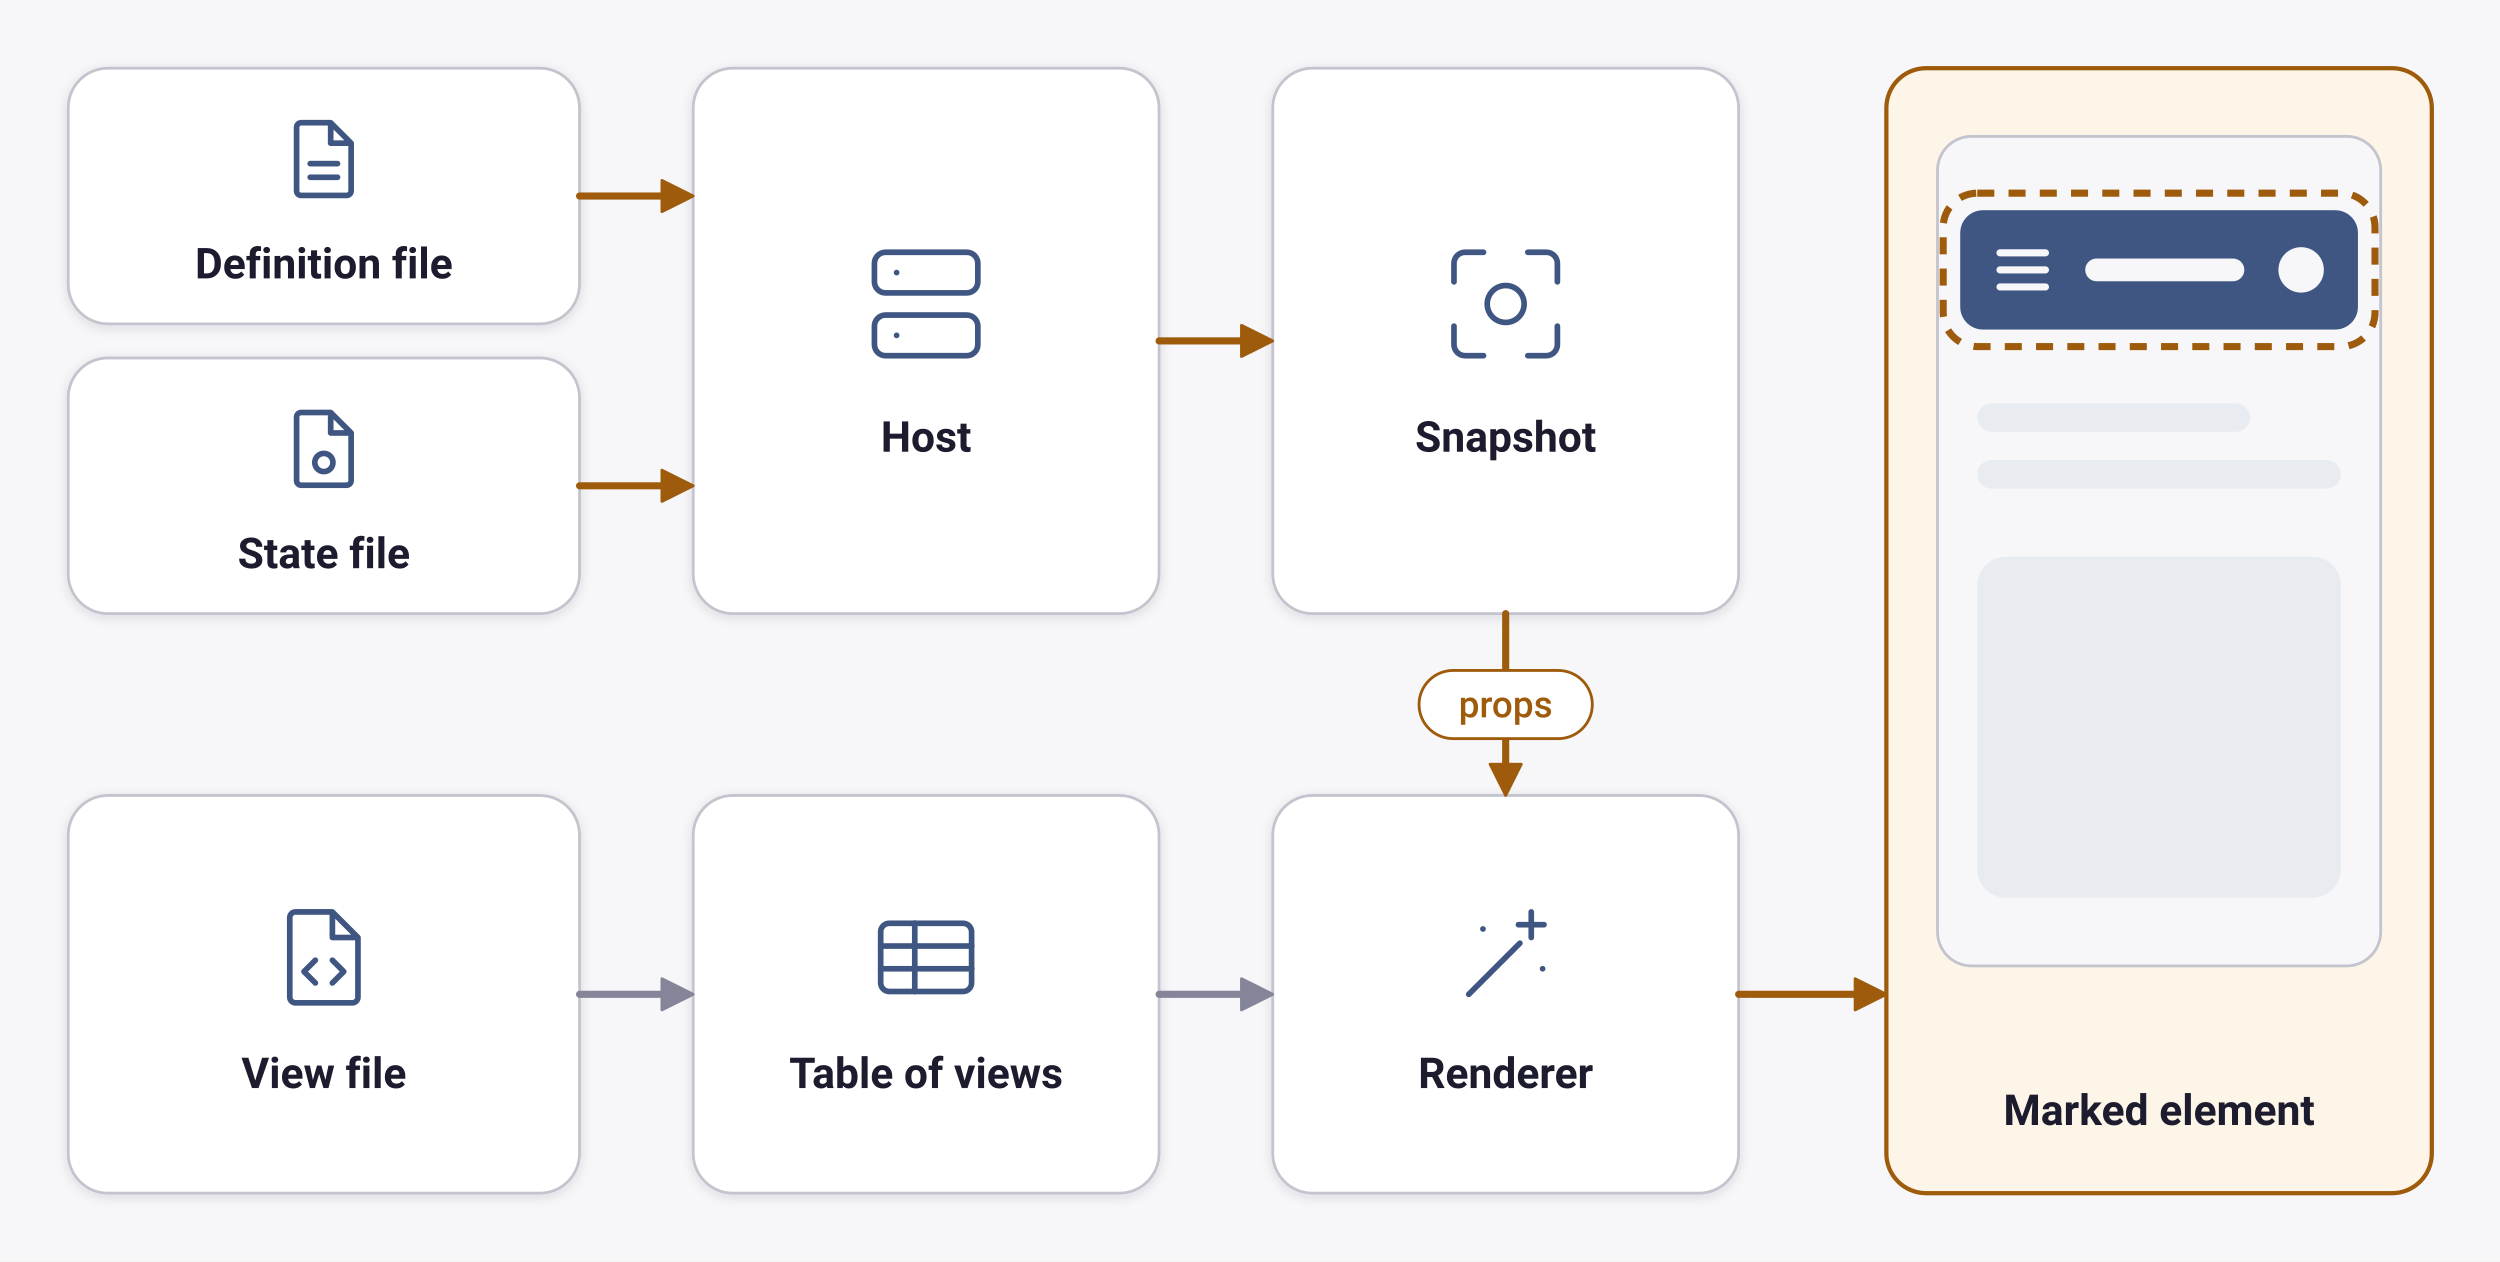
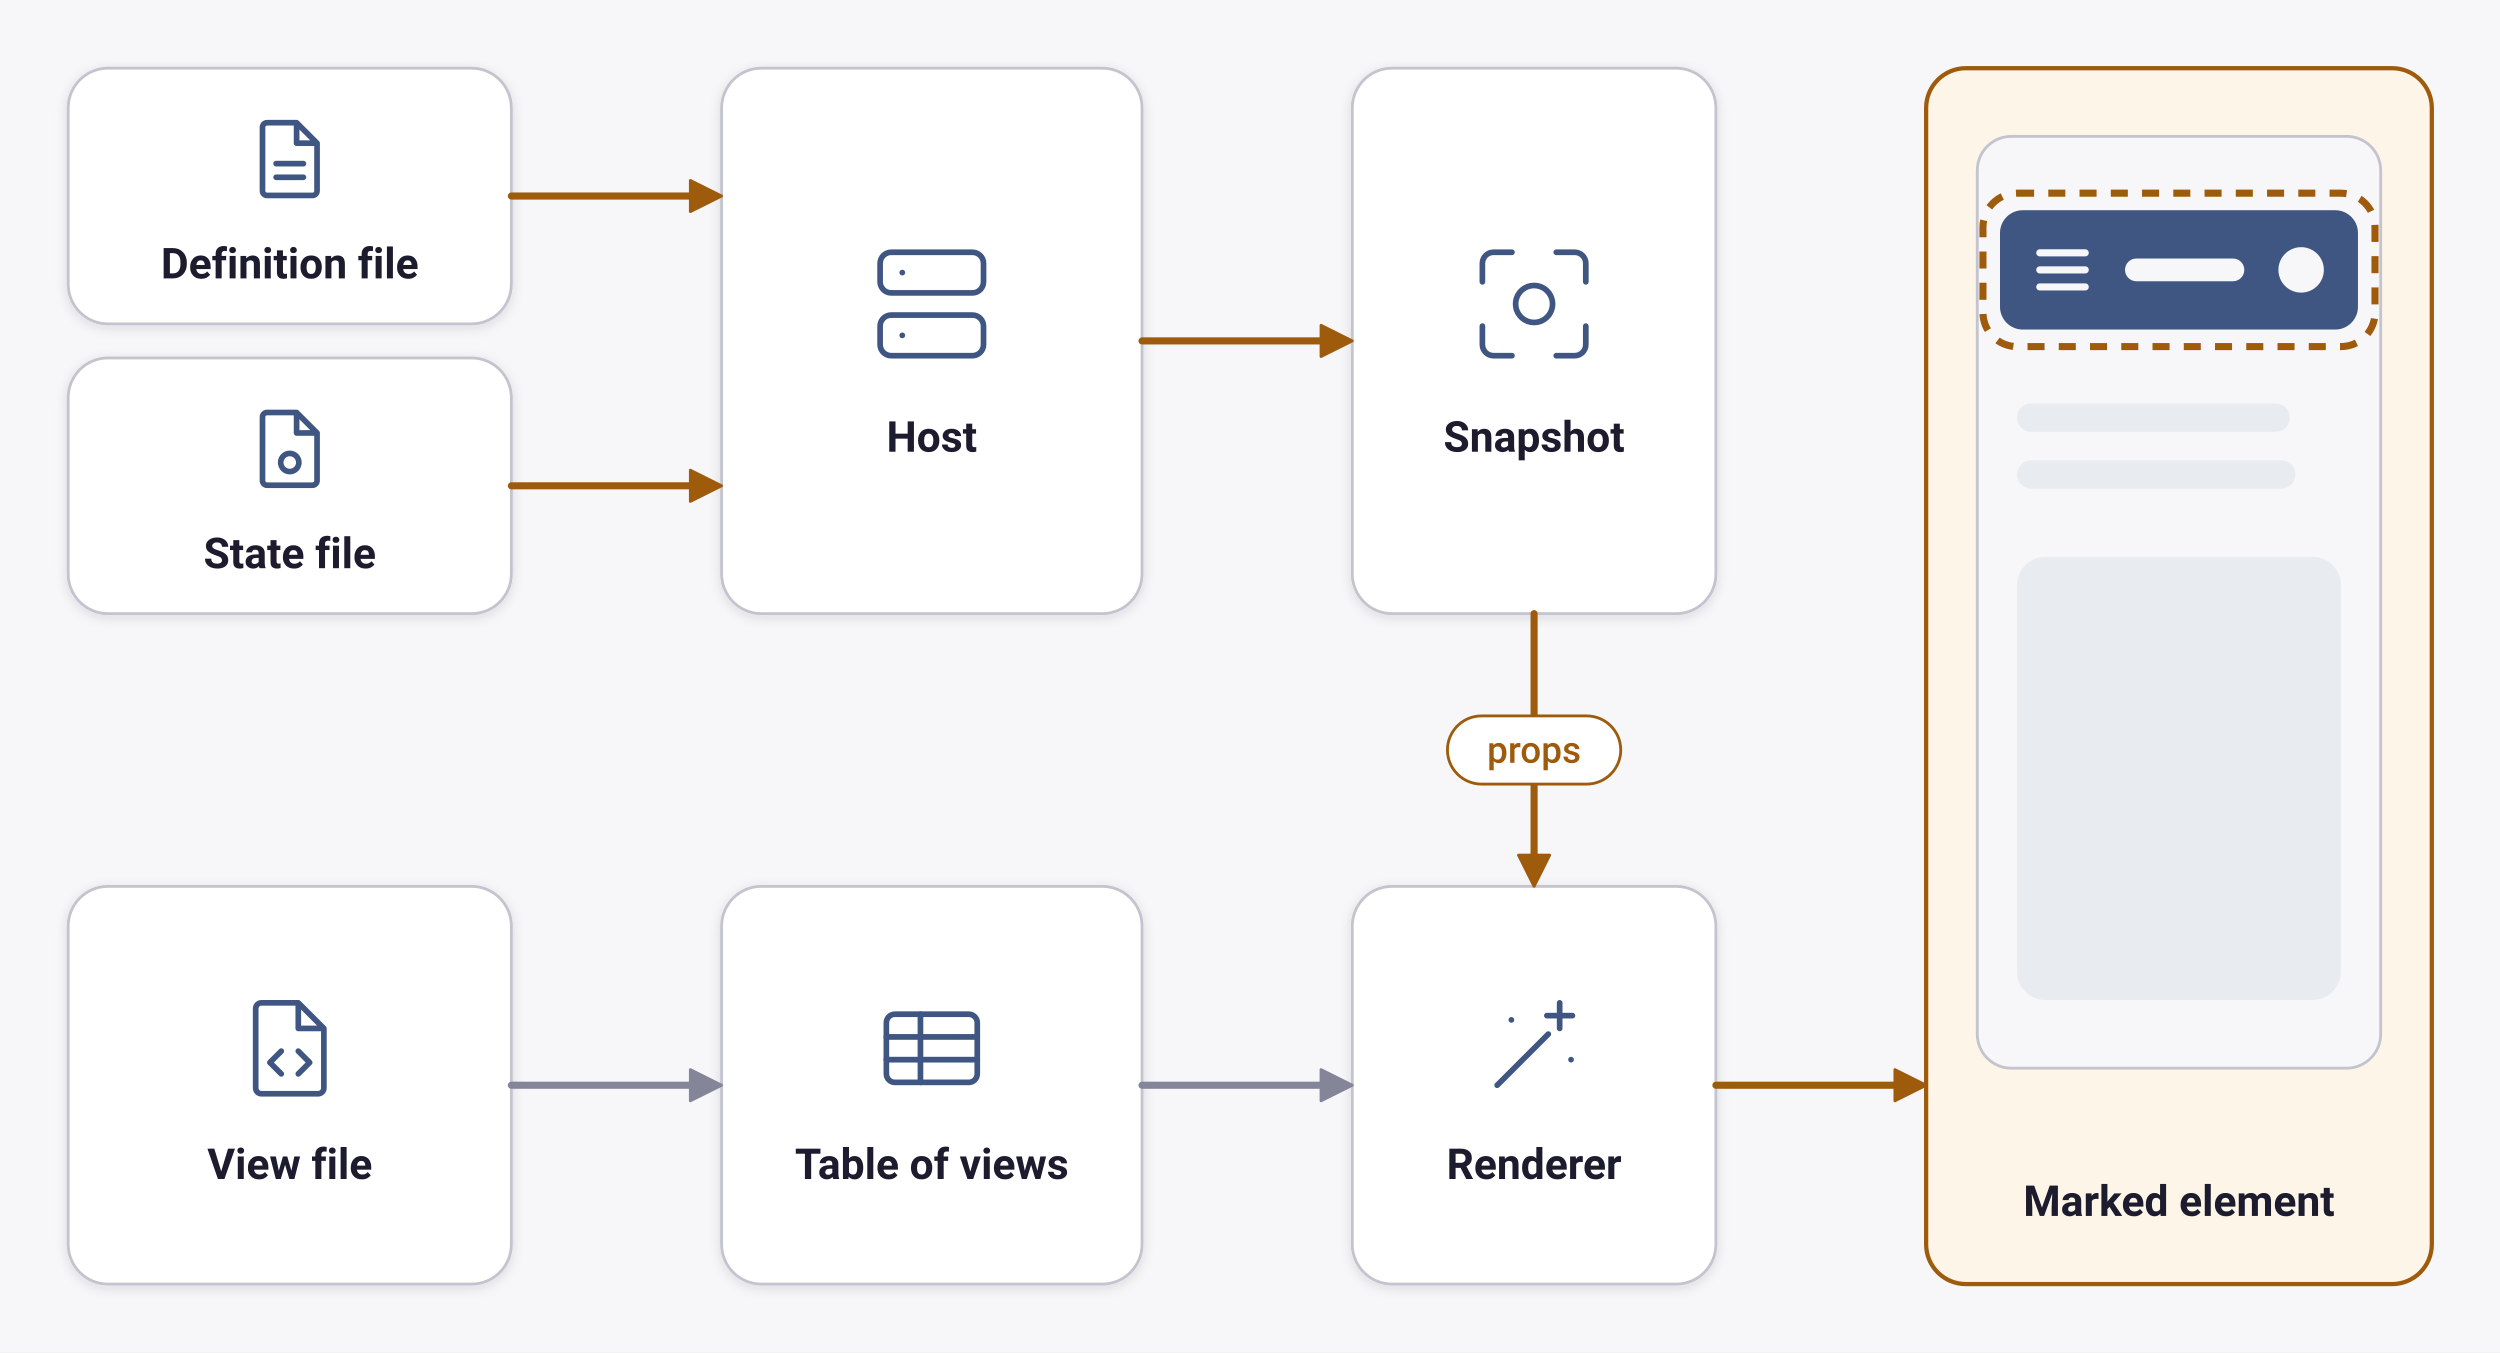
- <svg xmlns="http://www.w3.org/2000/svg" viewBox="0 0 880 444" width="880" height="444" role="img" aria-labelledby="title desc">
+ <svg xmlns="http://www.w3.org/2000/svg" viewBox="0 0 880 476" width="880" height="476" role="img" aria-labelledby="title desc">
  <defs>
    <filter id="shadow" x="-10%" y="-10%" width="120%" height="130%">
      <feDropShadow dx="0" dy="1" stdDeviation="2" flood-color="#17172a" flood-opacity="0.12" />
    </filter>
  </defs>
-   <rect width="880" height="444" fill="#f7f7fa" />
-   <rect x="24" y="24" width="180" height="90" rx="14" fill="#ffffff" stroke="#c4c4cf" filter="url(#shadow)" />
-   <g transform="translate(98 40) scale(0.8)" fill="none" stroke="#3f5682" stroke-width="2.5" stroke-linecap="round" stroke-linejoin="round">
+   <rect width="880" height="476" fill="#f7f7fa" />
+   <rect x="24" y="24" width="156" height="90" rx="14" fill="#ffffff" stroke="#c4c4cf" filter="url(#shadow)" />
+   <g transform="translate(86 40) scale(0.8)" fill="none" stroke="#3f5682" stroke-width="2.5" stroke-linecap="round" stroke-linejoin="round">
    <path d="M10 4h13l9 9v21a2 2 0 0 1-2 2H10a2 2 0 0 1-2-2V6a2 2 0 0 1 2-2zM23 4v9h9M14 22h12M14 28h12" />
  </g>
-   <text x="114" y="98" font-family="system-ui, -apple-system, 'Segoe UI', Roboto, 'Helvetica Neue', Arial, sans-serif" font-weight="600" font-size="15" fill="#1c1c2e" text-anchor="middle">Definition file</text>
-   <rect x="24" y="126" width="180" height="90" rx="14" fill="#ffffff" stroke="#c4c4cf" filter="url(#shadow)" />
-   <g transform="translate(98 142) scale(0.8)" fill="none" stroke="#3f5682" stroke-width="2.5" stroke-linecap="round" stroke-linejoin="round">
+   <text x="102" y="98" font-family="system-ui, -apple-system, 'Segoe UI', Roboto, 'Helvetica Neue', Arial, sans-serif" font-weight="600" font-size="15" fill="#1c1c2e" text-anchor="middle">Definition file</text>
+   <rect x="24" y="126" width="156" height="90" rx="14" fill="#ffffff" stroke="#c4c4cf" filter="url(#shadow)" />
+   <g transform="translate(86 142) scale(0.8)" fill="none" stroke="#3f5682" stroke-width="2.5" stroke-linecap="round" stroke-linejoin="round">
    <path d="M10 4h13l9 9v21a2 2 0 0 1-2 2H10a2 2 0 0 1-2-2V6a2 2 0 0 1 2-2zM23 4v9h9" />
    <circle cx="20" cy="26" r="4" />
  </g>
-   <text x="114" y="200" font-family="system-ui, -apple-system, 'Segoe UI', Roboto, 'Helvetica Neue', Arial, sans-serif" font-weight="600" font-size="15" fill="#1c1c2e" text-anchor="middle">State file</text>
-   <rect x="244" y="24" width="164" height="192" rx="14" fill="#ffffff" stroke="#c4c4cf" filter="url(#shadow)" />
-   <g transform="translate(300 81) scale(1.3)" fill="none" stroke="#3f5682" stroke-width="1.54" stroke-linecap="round" stroke-linejoin="round">
+   <text x="102" y="200" font-family="system-ui, -apple-system, 'Segoe UI', Roboto, 'Helvetica Neue', Arial, sans-serif" font-weight="600" font-size="15" fill="#1c1c2e" text-anchor="middle">State file</text>
+   <rect x="254" y="24" width="148" height="192" rx="14" fill="#ffffff" stroke="#c4c4cf" filter="url(#shadow)" />
+   <g transform="translate(302 81) scale(1.3)" fill="none" stroke="#3f5682" stroke-width="1.54" stroke-linecap="round" stroke-linejoin="round">
    <rect x="6" y="6" width="28" height="11" rx="3" />
    <rect x="6" y="23" width="28" height="11" rx="3" />
    <path d="M12 11.5h.01M12 28.5h.01" />
  </g>
-   <text x="326" y="159" font-family="system-ui, -apple-system, 'Segoe UI', Roboto, 'Helvetica Neue', Arial, sans-serif" font-weight="600" font-size="15" fill="#1c1c2e" text-anchor="middle">Host</text>
-   <rect x="448" y="24" width="164" height="192" rx="14" fill="#ffffff" stroke="#c4c4cf" filter="url(#shadow)" />
-   <g transform="translate(504 81) scale(1.3)" fill="none" stroke="#3f5682" stroke-width="1.54" stroke-linecap="round" stroke-linejoin="round">
+   <text x="328" y="159" font-family="system-ui, -apple-system, 'Segoe UI', Roboto, 'Helvetica Neue', Arial, sans-serif" font-weight="600" font-size="15" fill="#1c1c2e" text-anchor="middle">Host</text>
+   <rect x="476" y="24" width="128" height="192" rx="14" fill="#ffffff" stroke="#c4c4cf" filter="url(#shadow)" />
+   <g transform="translate(514 81) scale(1.3)" fill="none" stroke="#3f5682" stroke-width="1.54" stroke-linecap="round" stroke-linejoin="round">
    <path d="M6 14V9a3 3 0 0 1 3-3h5M26 6h5a3 3 0 0 1 3 3v5M34 26v5a3 3 0 0 1-3 3h-5M14 34H9a3 3 0 0 1-3-3v-5" />
    <circle cx="20" cy="20" r="5" />
  </g>
-   <text x="530" y="159" font-family="system-ui, -apple-system, 'Segoe UI', Roboto, 'Helvetica Neue', Arial, sans-serif" font-weight="600" font-size="15" fill="#1c1c2e" text-anchor="middle">Snapshot</text>
-   <rect x="24" y="280" width="180" height="140" rx="14" fill="#ffffff" stroke="#c4c4cf" filter="url(#shadow)" />
-   <g transform="translate(94 317) scale(1)" fill="none" stroke="#3f5682" stroke-width="2" stroke-linecap="round" stroke-linejoin="round">
+   <text x="540" y="159" font-family="system-ui, -apple-system, 'Segoe UI', Roboto, 'Helvetica Neue', Arial, sans-serif" font-weight="600" font-size="15" fill="#1c1c2e" text-anchor="middle">Snapshot</text>
+   <rect x="24" y="312" width="156" height="140" rx="14" fill="#ffffff" stroke="#c4c4cf" filter="url(#shadow)" />
+   <g transform="translate(82 349) scale(1)" fill="none" stroke="#3f5682" stroke-width="2" stroke-linecap="round" stroke-linejoin="round">
    <path d="M10 4h13l9 9v21a2 2 0 0 1-2 2H10a2 2 0 0 1-2-2V6a2 2 0 0 1 2-2zM23 4v9h9M17 21l-4 4 4 4M23 21l4 4-4 4" />
  </g>
-   <text x="114" y="383" font-family="system-ui, -apple-system, 'Segoe UI', Roboto, 'Helvetica Neue', Arial, sans-serif" font-weight="600" font-size="15" fill="#1c1c2e" text-anchor="middle">View file</text>
-   <rect x="244" y="280" width="164" height="140" rx="14" fill="#ffffff" stroke="#c4c4cf" filter="url(#shadow)" />
-   <g transform="translate(306 317) scale(1)" fill="none" stroke="#3f5682" stroke-width="2" stroke-linecap="round" stroke-linejoin="round">
+   <text x="102" y="415" font-family="system-ui, -apple-system, 'Segoe UI', Roboto, 'Helvetica Neue', Arial, sans-serif" font-weight="600" font-size="15" fill="#1c1c2e" text-anchor="middle">View file</text>
+   <rect x="254" y="312" width="148" height="140" rx="14" fill="#ffffff" stroke="#c4c4cf" filter="url(#shadow)" />
+   <g transform="translate(308 349) scale(1)" fill="none" stroke="#3f5682" stroke-width="2" stroke-linecap="round" stroke-linejoin="round">
    <rect x="4" y="8" width="32" height="24" rx="3" />
    <path d="M4 16h32M4 24h32M16 8v24" />
  </g>
-   <text x="326" y="383" font-family="system-ui, -apple-system, 'Segoe UI', Roboto, 'Helvetica Neue', Arial, sans-serif" font-weight="600" font-size="15" fill="#1c1c2e" text-anchor="middle">Table of views</text>
-   <rect x="448" y="280" width="164" height="140" rx="14" fill="#ffffff" stroke="#c4c4cf" filter="url(#shadow)" />
-   <g transform="translate(510 317) scale(1)" fill="none" stroke="#3f5682" stroke-width="2" stroke-linecap="round" stroke-linejoin="round">
+   <text x="328" y="415" font-family="system-ui, -apple-system, 'Segoe UI', Roboto, 'Helvetica Neue', Arial, sans-serif" font-weight="600" font-size="15" fill="#1c1c2e" text-anchor="middle">Table of views</text>
+   <rect x="476" y="312" width="128" height="140" rx="14" fill="#ffffff" stroke="#c4c4cf" filter="url(#shadow)" />
+   <g transform="translate(520 349) scale(1)" fill="none" stroke="#3f5682" stroke-width="2" stroke-linecap="round" stroke-linejoin="round">
    <path d="M7 33 25 15M29 4v9M24.5 8.5h9M33 24h.01M12 10h.01" />
  </g>
-   <text x="530" y="383" font-family="system-ui, -apple-system, 'Segoe UI', Roboto, 'Helvetica Neue', Arial, sans-serif" font-weight="600" font-size="15" fill="#1c1c2e" text-anchor="middle">Renderer</text>
-   <rect x="664" y="24" width="192" height="396" rx="14" fill="#fdf5e7" stroke="#9e5b0c" stroke-width="1.5" />
-   <rect x="682" y="48" width="156" height="292" rx="12" fill="#f7f7fa" stroke="#c4c4cf" />
-   <rect x="690" y="74" width="140" height="42" rx="8" fill="#3f5682" />
-   <path d="M704 89h16M704 95h16M704 101h16" stroke="#f7f7fa" stroke-width="2.5" stroke-linecap="round" />
-   <rect x="734" y="91" width="56" height="8" rx="4" fill="#f7f7fa" />
+   <text x="540" y="415" font-family="system-ui, -apple-system, 'Segoe UI', Roboto, 'Helvetica Neue', Arial, sans-serif" font-weight="600" font-size="15" fill="#1c1c2e" text-anchor="middle">Renderer</text>
+   <rect x="678" y="24" width="178" height="428" rx="14" fill="#fdf5e7" stroke="#9e5b0c" stroke-width="1.5" />
+   <rect x="696" y="48" width="142" height="328" rx="12" fill="#f7f7fa" stroke="#c4c4cf" />
+   <rect x="704" y="74" width="126" height="42" rx="8" fill="#3f5682" />
+   <path d="M718 89h16M718 95h16M718 101h16" stroke="#f7f7fa" stroke-width="2.5" stroke-linecap="round" />
+   <rect x="748" y="91" width="42" height="8" rx="4" fill="#f7f7fa" />
  <circle cx="810" cy="95" r="8" fill="#f7f7fa" />
-   <rect x="684" y="68" width="152" height="54" rx="12" fill="none" stroke="#9e5b0c" stroke-width="2.5" stroke-dasharray="6 5" />
-   <rect x="696" y="142" width="96" height="10" rx="5" fill="#e8ebf0" />
-   <rect x="696" y="162" width="128" height="10" rx="5" fill="#e8ebf0" />
-   <rect x="696" y="196" width="128" height="120" rx="10" fill="#e8ebf0" />
-   <text x="760" y="396" font-family="system-ui, -apple-system, 'Segoe UI', Roboto, 'Helvetica Neue', Arial, sans-serif" font-weight="600" font-size="15" fill="#1c1c2e" text-anchor="middle">Marked element</text>
-   <path d="M204 69 L234 69" fill="none" stroke="#9e5b0c" stroke-width="2.5" stroke-linecap="round" stroke-linejoin="round" />
-   <polygon points="244,69 233,74.5 233,63.5" fill="#9e5b0c" stroke="#9e5b0c" stroke-width="1" stroke-linejoin="round" />
-   <path d="M204 171 L234 171" fill="none" stroke="#9e5b0c" stroke-width="2.5" stroke-linecap="round" stroke-linejoin="round" />
-   <polygon points="244,171 233,176.5 233,165.5" fill="#9e5b0c" stroke="#9e5b0c" stroke-width="1" stroke-linejoin="round" />
-   <path d="M408 120 L438 120" fill="none" stroke="#9e5b0c" stroke-width="2.5" stroke-linecap="round" stroke-linejoin="round" />
-   <polygon points="448,120 437,125.5 437,114.5" fill="#9e5b0c" stroke="#9e5b0c" stroke-width="1" stroke-linejoin="round" />
-   <path d="M530 216 L530 270" fill="none" stroke="#9e5b0c" stroke-width="2.5" stroke-linecap="round" stroke-linejoin="round" />
-   <polygon points="530,280 524.5,269 535.5,269" fill="#9e5b0c" stroke="#9e5b0c" stroke-width="1" stroke-linejoin="round" />
-   <rect x="499.5" y="236" width="61" height="24" rx="12" fill="#ffffff" stroke="#9e5b0c" />
-   <text x="530" y="252.5" font-family="system-ui, -apple-system, 'Segoe UI', Roboto, 'Helvetica Neue', Arial, sans-serif" font-weight="500" font-size="13" fill="#9e5b0c" text-anchor="middle">props</text>
-   <path d="M612 350 L654 350" fill="none" stroke="#9e5b0c" stroke-width="2.5" stroke-linecap="round" stroke-linejoin="round" />
-   <polygon points="664,350 653,355.5 653,344.5" fill="#9e5b0c" stroke="#9e5b0c" stroke-width="1" stroke-linejoin="round" />
-   <path d="M204 350 L234 350" fill="none" stroke="#85859a" stroke-width="2.5" stroke-linecap="round" stroke-linejoin="round" />
-   <polygon points="244,350 233,355.5 233,344.5" fill="#85859a" stroke="#85859a" stroke-width="1" stroke-linejoin="round" />
-   <path d="M408 350 L438 350" fill="none" stroke="#85859a" stroke-width="2.5" stroke-linecap="round" stroke-linejoin="round" />
-   <polygon points="448,350 437,355.5 437,344.5" fill="#85859a" stroke="#85859a" stroke-width="1" stroke-linejoin="round" />
+   <rect x="698" y="68" width="138" height="54" rx="12" fill="none" stroke="#9e5b0c" stroke-width="2.5" stroke-dasharray="6 5" />
+   <rect x="710" y="142" width="96" height="10" rx="5" fill="#e8ebf0" />
+   <rect x="710" y="162" width="98" height="10" rx="5" fill="#e8ebf0" />
+   <rect x="710" y="196" width="114" height="156" rx="10" fill="#e8ebf0" />
+   <text x="767" y="428" font-family="system-ui, -apple-system, 'Segoe UI', Roboto, 'Helvetica Neue', Arial, sans-serif" font-weight="600" font-size="15" fill="#1c1c2e" text-anchor="middle">Marked element</text>
+   <path d="M180 69 L244 69" fill="none" stroke="#9e5b0c" stroke-width="2.5" stroke-linecap="round" stroke-linejoin="round" />
+   <polygon points="254,69 243,74.5 243,63.5" fill="#9e5b0c" stroke="#9e5b0c" stroke-width="1" stroke-linejoin="round" />
+   <path d="M180 171 L244 171" fill="none" stroke="#9e5b0c" stroke-width="2.5" stroke-linecap="round" stroke-linejoin="round" />
+   <polygon points="254,171 243,176.5 243,165.5" fill="#9e5b0c" stroke="#9e5b0c" stroke-width="1" stroke-linejoin="round" />
+   <path d="M402 120 L466 120" fill="none" stroke="#9e5b0c" stroke-width="2.5" stroke-linecap="round" stroke-linejoin="round" />
+   <polygon points="476,120 465,125.5 465,114.5" fill="#9e5b0c" stroke="#9e5b0c" stroke-width="1" stroke-linejoin="round" />
+   <path d="M540 216 L540 302" fill="none" stroke="#9e5b0c" stroke-width="2.5" stroke-linecap="round" stroke-linejoin="round" />
+   <polygon points="540,312 534.5,301 545.5,301" fill="#9e5b0c" stroke="#9e5b0c" stroke-width="1" stroke-linejoin="round" />
+   <rect x="509.5" y="252" width="61" height="24" rx="12" fill="#ffffff" stroke="#9e5b0c" />
+   <text x="540" y="268.5" font-family="system-ui, -apple-system, 'Segoe UI', Roboto, 'Helvetica Neue', Arial, sans-serif" font-weight="500" font-size="13" fill="#9e5b0c" text-anchor="middle">props</text>
+   <path d="M604 382 L668 382" fill="none" stroke="#9e5b0c" stroke-width="2.5" stroke-linecap="round" stroke-linejoin="round" />
+   <polygon points="678,382 667,387.5 667,376.5" fill="#9e5b0c" stroke="#9e5b0c" stroke-width="1" stroke-linejoin="round" />
+   <path d="M180 382 L244 382" fill="none" stroke="#85859a" stroke-width="2.5" stroke-linecap="round" stroke-linejoin="round" />
+   <polygon points="254,382 243,387.5 243,376.5" fill="#85859a" stroke="#85859a" stroke-width="1" stroke-linejoin="round" />
+   <path d="M402 382 L466 382" fill="none" stroke="#85859a" stroke-width="2.5" stroke-linecap="round" stroke-linejoin="round" />
+   <polygon points="476,382 465,387.5 465,376.5" fill="#85859a" stroke="#85859a" stroke-width="1" stroke-linejoin="round" />
</svg>
